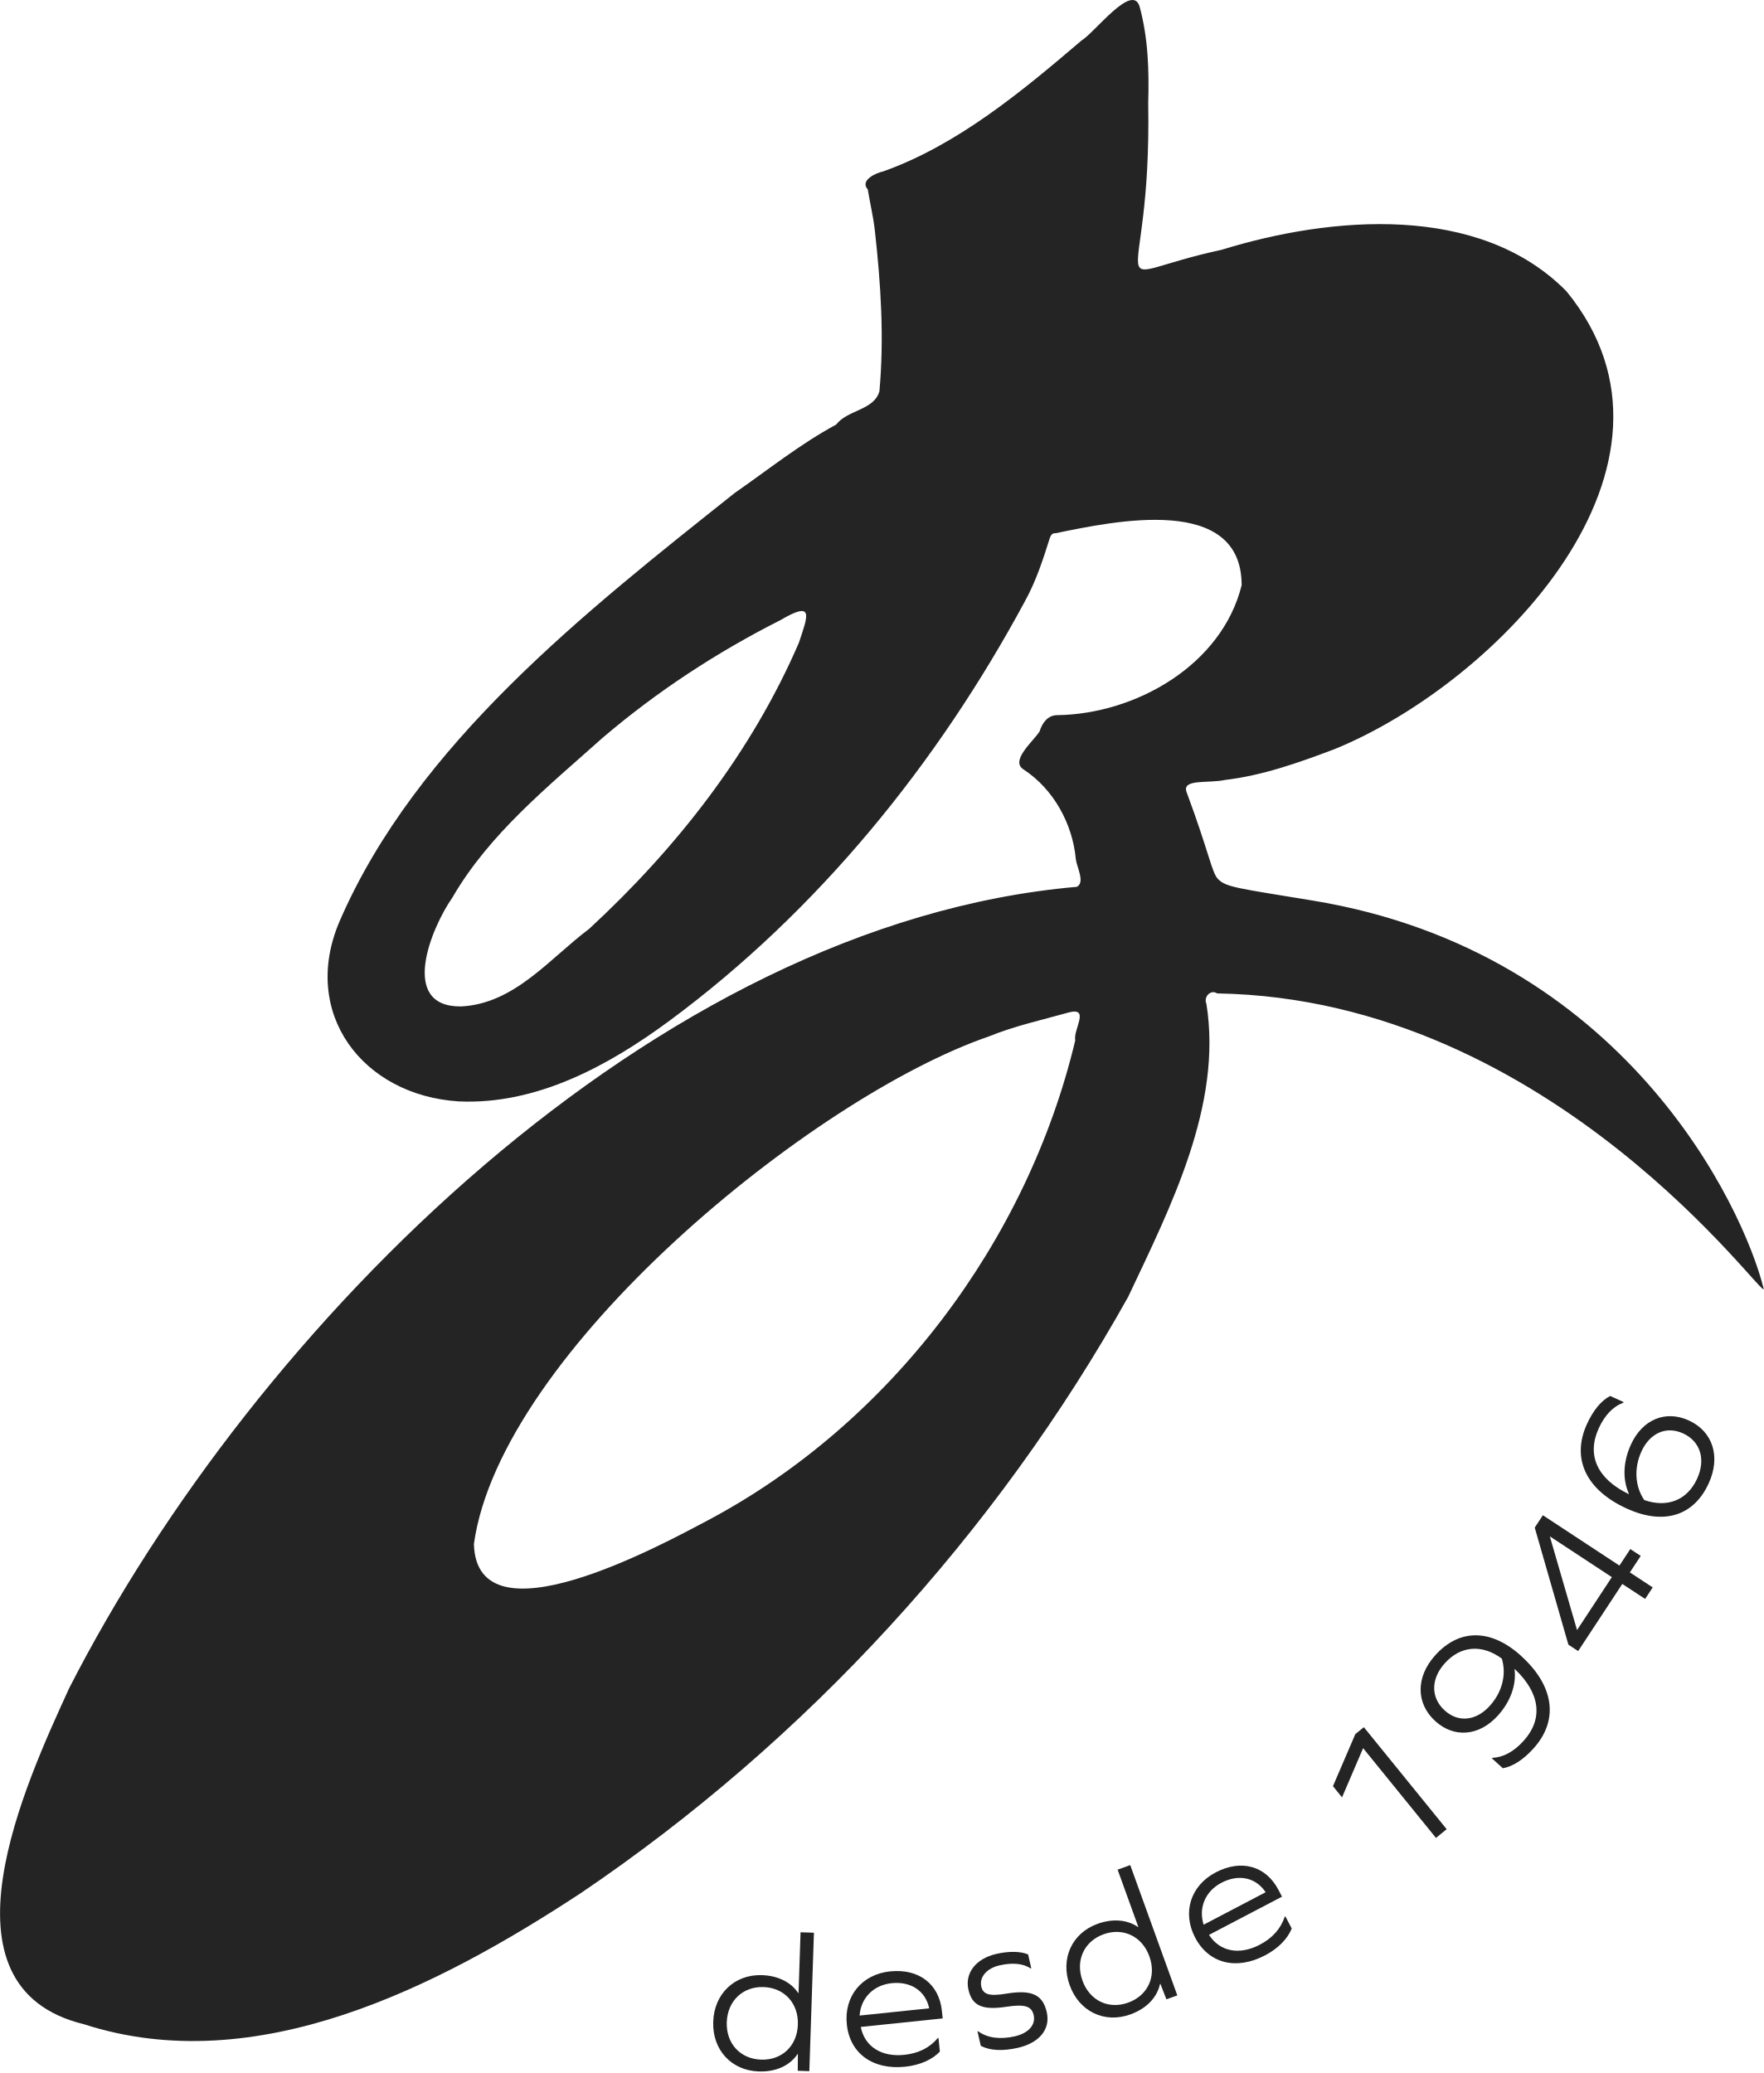
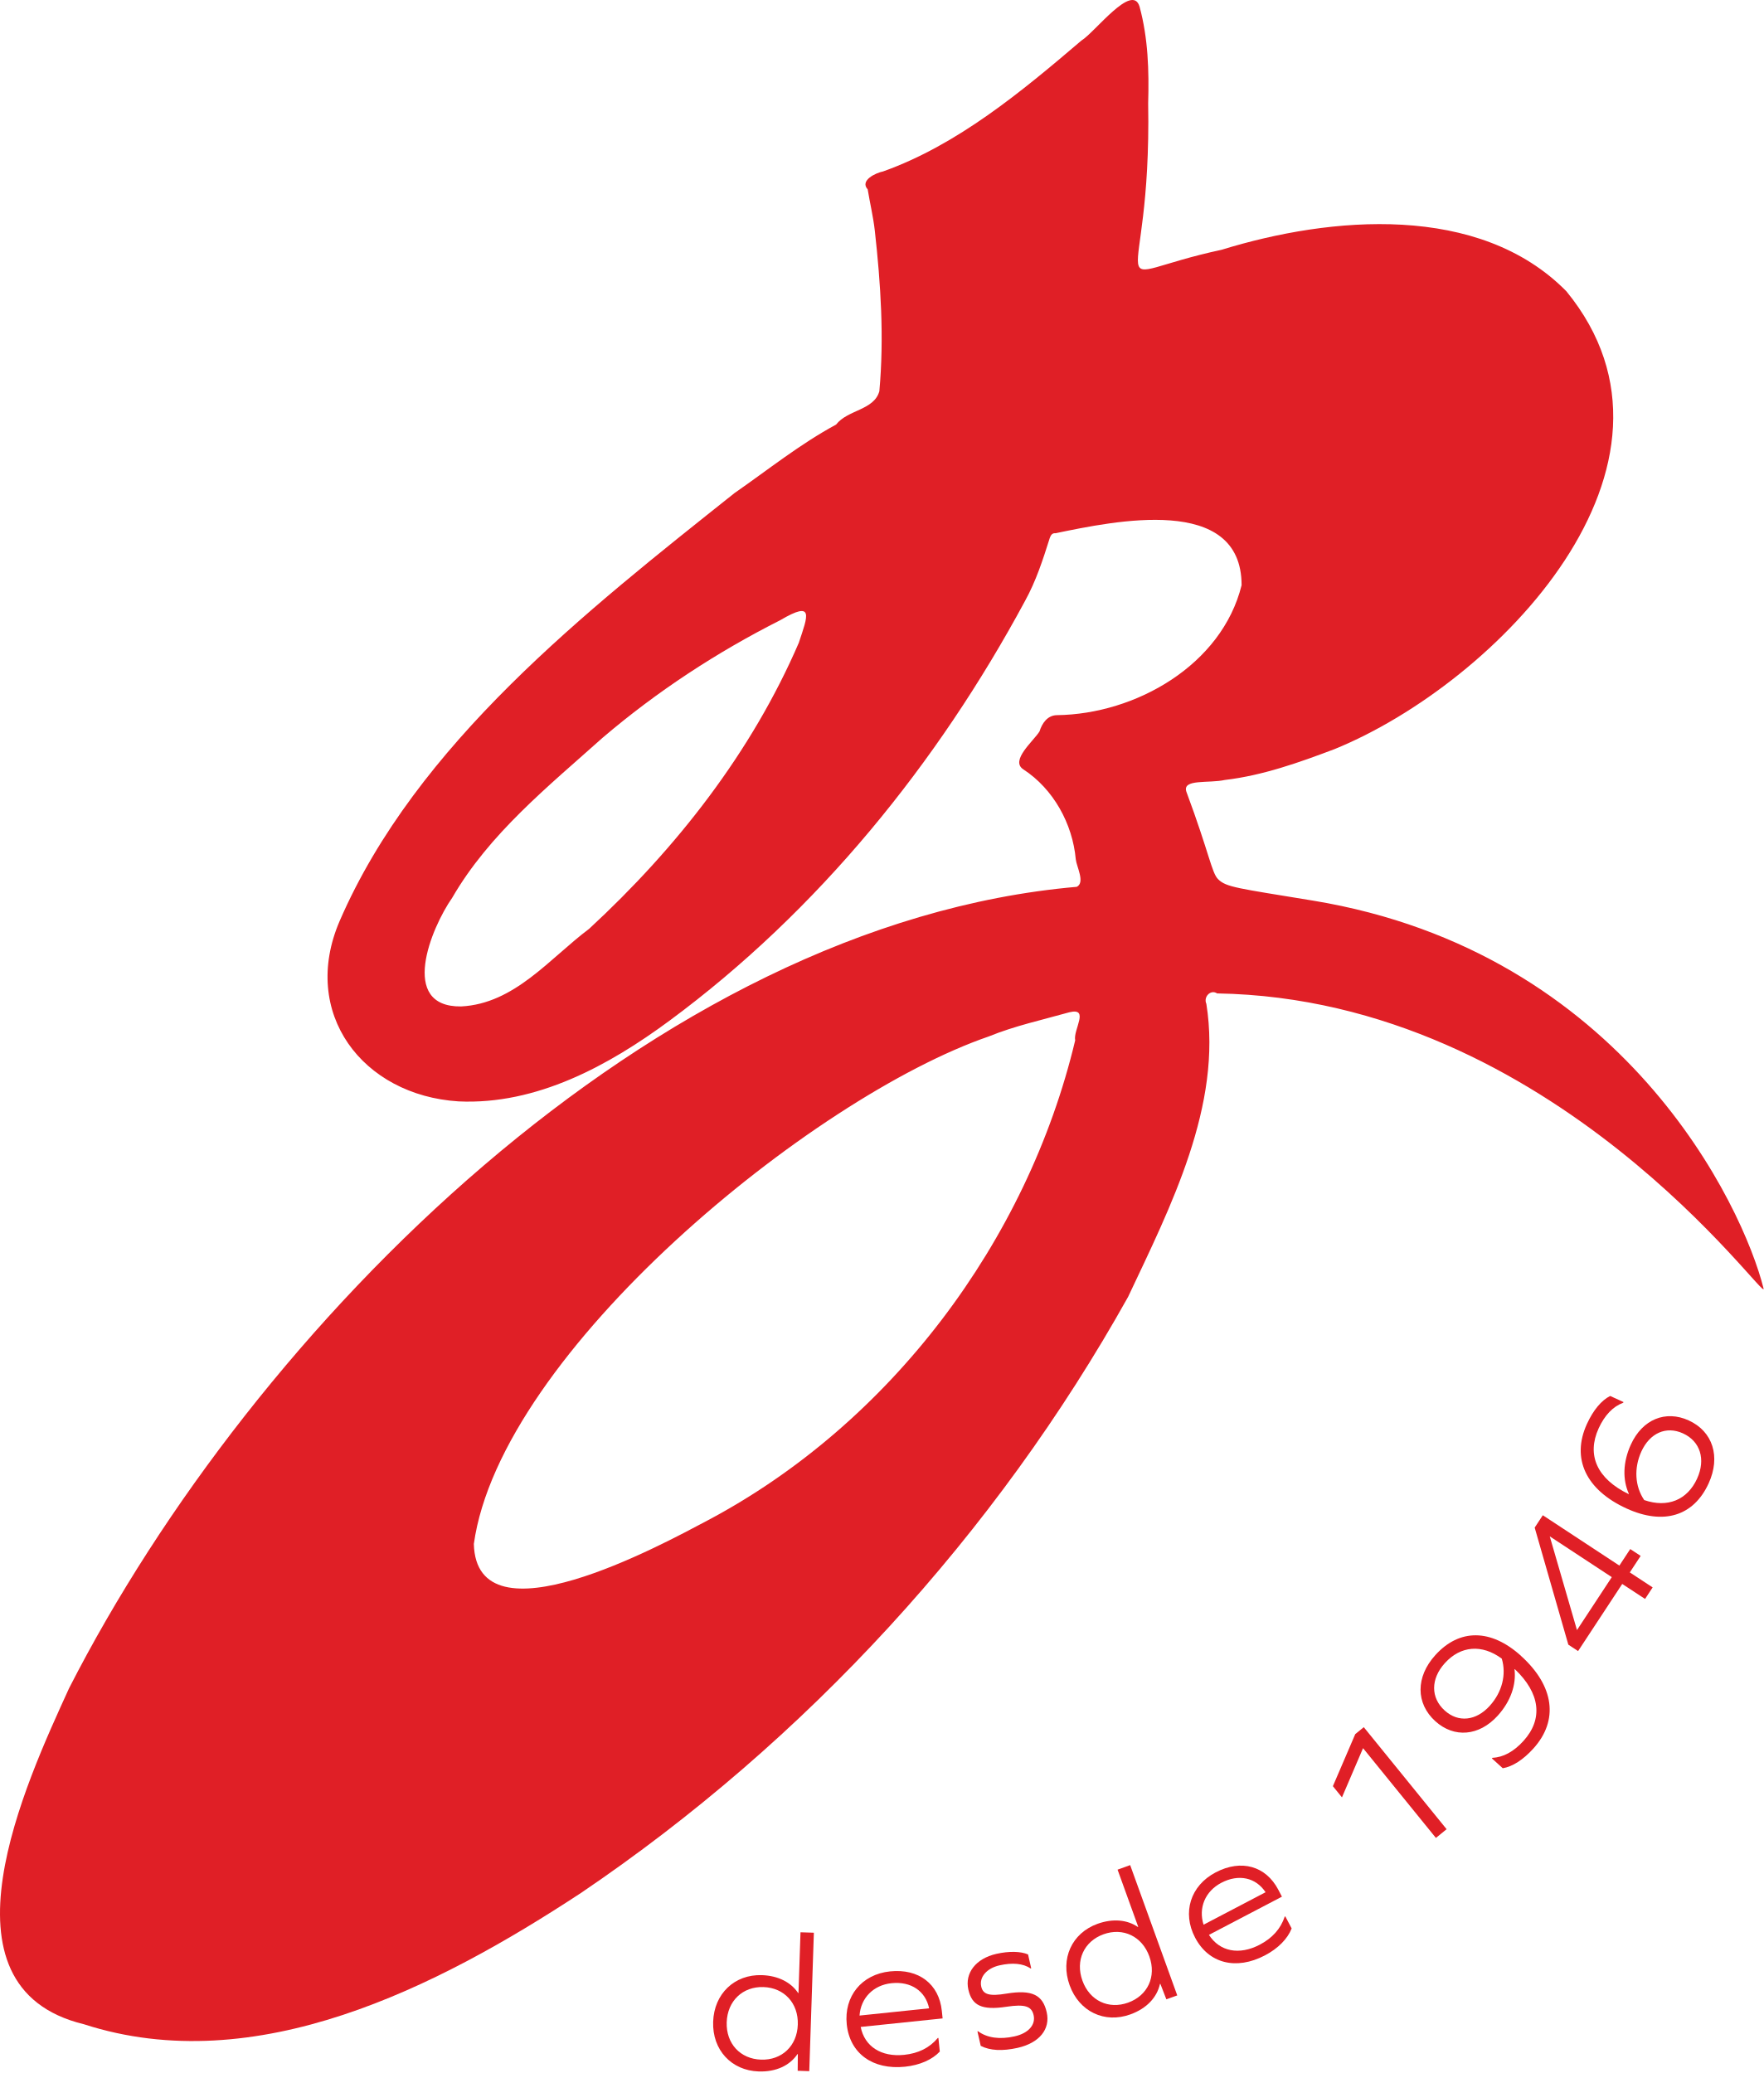
<svg xmlns="http://www.w3.org/2000/svg" width="131" height="154" viewBox="0 0 131 154" fill="none">
-   <path d="M97.529 66.906C91.903 65.979 91.077 65.916 90.475 65.308C90.001 64.834 89.827 63.391 88.121 58.805C87.817 57.846 89.77 58.21 90.991 57.941C93.789 57.612 96.498 56.647 99.13 55.65C111.172 50.745 126.919 34.542 116.346 21.634C109.874 15.071 98.846 16.055 90.754 18.552C81.194 20.612 85.554 22.805 85.285 7.672C85.355 5.238 85.285 2.849 84.646 0.488C84.105 -1.312 81.33 2.403 80.326 3.014C75.893 6.798 71.121 10.767 65.599 12.735C65.048 12.846 63.849 13.403 64.453 14.067C64.618 15.074 64.868 16.115 64.981 17.131C65.424 21.09 65.681 25.08 65.32 29.064C64.921 30.485 62.969 30.428 62.105 31.542C59.434 32.985 57.054 34.897 54.564 36.628C43.554 45.39 30.937 55.258 25.231 68.422C22.288 75.258 26.921 81.368 34.067 81.821C39.858 82.09 45.215 79.163 49.725 75.831C60.769 67.669 69.646 56.697 76.137 44.65C76.959 43.159 77.472 41.571 77.981 39.954C78.054 39.761 78.156 39.587 78.409 39.612C82.76 38.716 92.225 36.688 92.225 43.473C90.76 49.403 84.361 53.055 78.507 53.128C77.804 53.137 77.402 53.735 77.216 54.337C76.785 55.039 74.994 56.508 76.023 57.16C78.254 58.618 79.671 61.201 79.909 63.834C79.969 64.394 80.621 65.561 79.982 65.881C48.57 68.622 18.877 98.508 5.133 125.423C1.93 132.442 -5.149 147.619 6.237 150.378C19 154.508 32.465 147.651 43.146 140.632C59.858 129.328 73.975 113.929 83.798 96.337C86.944 89.663 90.811 82.106 89.608 74.574C89.374 74.055 89.931 73.479 90.406 73.799C115.45 74.213 131.336 97.074 130.995 95.717C129.469 89.618 120.627 70.713 97.532 66.906M59.345 47.732C55.83 55.887 50.266 62.992 43.763 69.001C40.823 71.204 38.225 74.565 34.253 74.767C29.605 74.821 32.019 68.944 33.598 66.685C36.348 61.932 40.728 58.419 44.773 54.799C48.814 51.356 53.241 48.457 57.969 46.068C60.513 44.571 60 45.761 59.342 47.735M79.865 77.289C76.311 92.207 66.143 105.761 52.526 112.97C49.114 114.777 35.399 122.258 35.2 114.698C37.187 100.445 60.32 81.508 73.45 76.995C75.383 76.207 77.418 75.767 79.418 75.204C80.972 74.818 79.703 76.501 79.865 77.286" fill="#242424" />
-   <path d="M59.313 148.056H59.285C58.763 147.271 57.813 146.771 56.595 146.73C54.563 146.663 53.041 148.113 52.975 150.198C52.905 152.284 54.326 153.818 56.358 153.885C57.665 153.929 58.674 153.432 59.237 152.597H59.266L59.253 153.834L60.114 153.863L60.456 143.578L59.462 143.546L59.313 148.059V148.056ZM56.535 153.008C54.991 152.958 53.931 151.818 53.981 150.233C54.035 148.647 55.171 147.565 56.712 147.616C58.257 147.666 59.317 148.821 59.263 150.407C59.209 151.992 58.076 153.059 56.532 153.008H56.535Z" fill="#242424" />
-   <path d="M69.959 149.378C69.753 147.391 68.244 146.23 66.117 146.451C64.007 146.67 62.681 148.299 62.899 150.391C63.123 152.54 64.82 153.784 67.225 153.534C68.317 153.42 69.247 153.011 69.81 152.407L69.706 151.397H69.662C69.051 152.132 68.212 152.543 67.165 152.651C65.453 152.828 64.219 152.024 63.934 150.578L70.019 149.945L69.959 149.375V149.378ZM63.848 149.733C63.937 148.439 64.867 147.47 66.225 147.328C67.671 147.179 68.747 147.91 69.016 149.195L63.848 149.733Z" fill="#242424" />
-   <path d="M74.773 148.1C73.481 148.318 73.019 148.166 72.887 147.578C72.728 146.875 73.295 146.22 74.235 146.005C75.219 145.783 75.997 145.863 76.554 146.233L76.599 146.223L76.365 145.192C75.808 144.954 74.953 144.939 74.01 145.151C72.488 145.496 71.652 146.575 71.931 147.806C72.197 148.983 72.921 149.359 74.763 149.078C76.146 148.869 76.63 149.046 76.779 149.708C76.94 150.426 76.383 151.049 75.368 151.277C74.266 151.527 73.323 151.394 72.649 150.897L72.605 150.907L72.849 151.983C73.538 152.34 74.463 152.385 75.592 152.132C77.2 151.768 78.035 150.749 77.751 149.489C77.463 148.214 76.681 147.787 74.773 148.1Z" fill="#242424" />
-   <path d="M83.013 138.894L84.548 143.141L84.519 143.151C83.744 142.619 82.674 142.505 81.529 142.916C79.614 143.606 78.741 145.518 79.453 147.48C80.162 149.442 82.048 150.34 83.962 149.647C85.19 149.204 85.947 148.369 86.162 147.385L86.19 147.375L86.636 148.527L87.447 148.236L83.95 138.556L83.013 138.894ZM85.374 145.344C85.912 146.837 85.254 148.245 83.801 148.771C82.349 149.296 80.94 148.632 80.402 147.138C79.864 145.644 80.516 144.22 81.969 143.695C83.421 143.169 84.836 143.847 85.374 145.34V145.344Z" fill="#242424" />
-   <path d="M95.427 142.385C95.13 143.287 94.503 143.983 93.57 144.47C92.045 145.268 90.602 144.98 89.801 143.739L95.222 140.901L94.956 140.391C94.029 138.619 92.2 138.1 90.304 139.094C88.424 140.078 87.794 142.084 88.772 143.945C89.776 145.859 91.81 146.388 93.956 145.264C94.931 144.755 95.643 144.033 95.943 143.261L95.472 142.363L95.434 142.385H95.427ZM89.402 142.983C89.007 141.745 89.513 140.502 90.722 139.869C92.01 139.195 93.282 139.476 94.007 140.571L89.402 142.983Z" fill="#242424" />
-   <path d="M100.668 128.825L99.007 132.692L99.681 133.524L101.247 129.869L106.659 136.537L107.453 135.888L101.301 128.309L100.668 128.825Z" fill="#242424" />
-   <path d="M112.985 123.014C110.751 120.992 108.406 120.976 106.614 122.957C105.149 124.574 105.156 126.543 106.614 127.866C108.01 129.128 109.864 128.983 111.251 127.454C112.225 126.375 112.63 125.138 112.497 124.017L112.516 123.995C114.406 125.783 114.64 127.698 113.165 129.328C112.447 130.122 111.662 130.552 110.858 130.584L110.817 130.628L111.624 131.359C112.339 131.245 113.143 130.733 113.899 129.894C115.792 127.802 115.447 125.245 112.982 123.017L112.985 123.014ZM110.662 126.72C109.646 127.843 108.323 127.989 107.311 127.071C106.263 126.125 106.263 124.723 107.32 123.555C108.494 122.255 110.08 122.128 111.551 123.217C111.909 124.4 111.57 125.717 110.662 126.717V126.72Z" fill="#242424" />
-   <path d="M121.868 115.587L121.092 115.077L120.286 116.305L114.599 112.565L113.994 113.483L116.494 122.179L117.219 122.657L120.498 117.669L122.194 118.783L122.757 117.926L121.061 116.812L121.868 115.584V115.587ZM117.137 121.097L115.115 114.134L119.722 117.163L117.137 121.097Z" fill="#242424" />
-   <path d="M125.434 105.521C123.722 104.739 121.998 105.435 121.14 107.312C120.536 108.635 120.523 109.935 120.988 110.967L120.975 110.995C118.634 109.859 117.836 108.106 118.748 106.106C119.194 105.134 119.811 104.486 120.567 104.21L120.593 104.157L119.602 103.704C118.953 104.027 118.343 104.761 117.874 105.786C116.7 108.353 117.801 110.685 120.824 112.065C123.564 113.318 125.805 112.628 126.915 110.198C127.824 108.214 127.225 106.337 125.434 105.521ZM126.061 109.84C125.333 111.435 123.862 112.036 122.131 111.438C121.434 110.416 121.358 109.062 121.918 107.831C122.548 106.454 123.763 105.916 125.007 106.483C126.292 107.068 126.713 108.407 126.061 109.837V109.84Z" fill="#242424" />
+   <path d="M97.525 66.906C91.898 65.979 91.072 65.916 90.471 65.308C89.996 64.834 89.822 63.391 88.116 58.805C87.812 57.846 89.765 58.21 90.987 57.941C93.784 57.612 96.493 56.647 99.126 55.65C111.167 50.745 126.914 34.542 116.341 21.634C109.87 15.071 98.841 16.055 90.749 18.552C81.189 20.612 85.55 22.805 85.281 7.672C85.35 5.238 85.281 2.849 84.641 0.488C84.1 -1.312 81.325 2.403 80.322 3.014C75.888 6.798 71.116 10.767 65.594 12.735C65.043 12.846 63.844 13.403 64.448 14.067C64.613 15.074 64.863 16.115 64.977 17.131C65.42 21.09 65.676 25.08 65.315 29.064C64.917 30.485 62.964 30.428 62.1 31.542C59.429 32.985 57.05 34.897 54.559 36.628C43.55 45.39 30.932 55.258 25.227 68.422C22.284 75.258 26.916 81.368 34.062 81.821C39.853 82.09 45.211 79.163 49.72 75.831C60.765 67.669 69.641 56.697 76.132 44.65C76.955 43.159 77.467 41.571 77.977 39.954C78.05 39.761 78.151 39.587 78.404 39.612C82.755 38.716 92.221 36.688 92.221 43.473C90.755 49.403 84.357 53.055 78.502 53.128C77.8 53.137 77.398 53.735 77.211 54.337C76.781 55.039 74.99 56.508 76.018 57.16C78.249 58.618 79.667 61.201 79.904 63.834C79.964 64.394 80.616 65.561 79.977 65.881C48.565 68.622 18.872 98.508 5.128 125.423C1.926 132.442 -5.153 147.619 6.233 150.378C18.995 154.508 32.461 147.651 43.141 140.632C59.853 129.328 73.971 113.929 83.793 96.337C86.939 89.663 90.806 82.106 89.604 74.574C89.369 74.055 89.926 73.479 90.401 73.799C115.446 74.213 131.332 97.074 130.99 95.717C129.465 89.618 120.623 70.713 97.528 66.906M59.341 47.732C55.825 55.887 50.261 62.992 43.758 69.001C40.818 71.204 38.22 74.565 34.249 74.767C29.6 74.821 32.015 68.944 33.594 66.685C36.344 61.932 40.724 58.419 44.768 54.799C48.809 51.356 53.236 48.457 57.964 46.068C60.508 44.571 59.996 45.761 59.337 47.735M79.86 77.289C76.306 92.207 66.138 105.761 52.521 112.97C49.11 114.777 35.394 122.258 35.195 114.698C37.182 100.445 60.315 81.508 73.445 76.995C75.379 76.207 77.414 75.767 79.414 75.204C80.967 74.818 79.698 76.501 79.86 77.286" fill="#E01F26" />
+   <path d="M59.309 148.056H59.28C58.758 147.271 57.809 146.771 56.59 146.73C54.559 146.663 53.037 148.113 52.97 150.198C52.901 152.283 54.322 153.818 56.353 153.885C57.66 153.929 58.67 153.432 59.233 152.597H59.261L59.249 153.834L60.109 153.863L60.451 143.578L59.458 143.546L59.309 148.059V148.056ZM56.53 153.008C54.986 152.957 53.926 151.818 53.977 150.233C54.03 148.647 55.166 147.565 56.708 147.616C58.252 147.666 59.312 148.821 59.258 150.407C59.204 151.992 58.072 153.059 56.527 153.008H56.53Z" fill="#E01F26" />
+   <path d="M69.954 149.378C69.749 147.391 68.239 146.23 66.112 146.451C64.002 146.669 62.676 148.299 62.894 150.391C63.119 152.54 64.815 153.783 67.22 153.533C68.312 153.42 69.242 153.011 69.805 152.407L69.701 151.397H69.657C69.046 152.132 68.207 152.543 67.16 152.651C65.448 152.828 64.214 152.024 63.929 150.578L70.014 149.945L69.954 149.375V149.378ZM63.843 149.733C63.932 148.438 64.862 147.47 66.22 147.328C67.666 147.179 68.742 147.91 69.011 149.195L63.843 149.733Z" fill="#E01F26" />
+   <path d="M74.768 148.1C73.477 148.318 73.015 148.166 72.882 147.578C72.724 146.875 73.29 146.22 74.23 146.005C75.214 145.783 75.993 145.862 76.55 146.233L76.594 146.223L76.36 145.192C75.803 144.954 74.948 144.938 74.005 145.15C72.483 145.495 71.648 146.575 71.926 147.806C72.192 148.983 72.917 149.359 74.758 149.078C76.141 148.869 76.626 149.046 76.774 149.707C76.936 150.426 76.379 151.049 75.363 151.277C74.262 151.527 73.319 151.394 72.644 150.897L72.6 150.907L72.844 151.983C73.534 152.34 74.458 152.385 75.588 152.132C77.195 151.768 78.031 150.749 77.746 149.489C77.458 148.214 76.676 147.787 74.768 148.1Z" fill="#E01F26" />
+   <path d="M83.009 138.894L84.543 143.141L84.515 143.151C83.74 142.619 82.67 142.505 81.525 142.916C79.61 143.606 78.737 145.518 79.448 147.48C80.157 149.442 82.043 150.34 83.958 149.647C85.186 149.204 85.942 148.369 86.157 147.385L86.186 147.375L86.632 148.527L87.442 148.236L83.945 138.556L83.009 138.894ZM85.37 145.344C85.907 146.837 85.249 148.245 83.797 148.771C82.344 149.296 80.936 148.632 80.398 147.138C79.86 145.644 80.512 144.22 81.964 143.695C83.417 143.169 84.832 143.847 85.37 145.34V145.344Z" fill="#E01F26" />
+   <path d="M95.423 142.385C95.125 143.287 94.499 143.983 93.565 144.47C92.04 145.268 90.597 144.98 89.796 143.739L95.217 140.901L94.951 140.391C94.024 138.619 92.195 138.1 90.299 139.094C88.42 140.078 87.79 142.084 88.768 143.945C89.771 145.859 91.806 146.388 93.951 145.264C94.926 144.755 95.638 144.033 95.939 143.261L95.467 142.363L95.429 142.385H95.423ZM89.397 142.983C89.002 141.745 89.508 140.502 90.717 139.869C92.005 139.195 93.277 139.476 94.002 140.571L89.397 142.983Z" fill="#E01F26" />
+   <path d="M100.663 128.825L99.002 132.692L99.676 133.524L101.242 129.869L106.654 136.537L107.448 135.888L101.296 128.309L100.663 128.825Z" fill="#E01F26" />
+   <path d="M112.98 123.014C110.746 120.992 108.401 120.976 106.61 122.957C105.145 124.574 105.151 126.543 106.61 127.866C108.005 129.128 109.86 128.983 111.246 127.454C112.221 126.375 112.626 125.138 112.493 124.017L112.512 123.995C114.401 125.783 114.635 127.698 113.16 129.328C112.442 130.122 111.657 130.552 110.853 130.584L110.812 130.628L111.619 131.359C112.334 131.245 113.138 130.733 113.895 129.894C115.787 127.802 115.442 125.245 112.977 123.017L112.98 123.014ZM110.657 126.72C109.641 127.843 108.319 127.989 107.306 127.071C106.258 126.125 106.258 124.723 107.315 123.555C108.489 122.255 110.075 122.128 111.546 123.217C111.904 124.4 111.565 125.717 110.657 126.717V126.72Z" fill="#E01F26" />
+   <path d="M121.863 115.587L121.088 115.077L120.281 116.305L114.594 112.565L113.99 113.483L116.49 122.179L117.214 122.657L120.493 117.669L122.189 118.783L122.752 117.926L121.056 116.812L121.863 115.584V115.587ZM117.132 121.097L115.11 114.134L119.718 117.163L117.132 121.097Z" fill="#E01F26" />
+   <path d="M125.43 105.521C123.718 104.739 121.993 105.435 121.136 107.312C120.531 108.635 120.519 109.935 120.984 110.967L120.971 110.995C118.629 109.859 117.832 108.106 118.743 106.106C119.189 105.134 119.807 104.486 120.563 104.21L120.588 104.157L119.598 103.704C118.949 104.027 118.338 104.761 117.87 105.786C116.696 108.353 117.797 110.685 120.819 112.065C123.56 113.318 125.8 112.628 126.911 110.198C127.819 108.214 127.221 106.337 125.43 105.521ZM126.057 109.84C125.329 111.435 123.857 112.036 122.126 111.438C121.43 110.416 121.354 109.062 121.914 107.831C122.544 106.454 123.759 105.916 125.003 106.483C126.288 107.068 126.708 108.407 126.057 109.837V109.84Z" fill="#E01F26" />
</svg>
